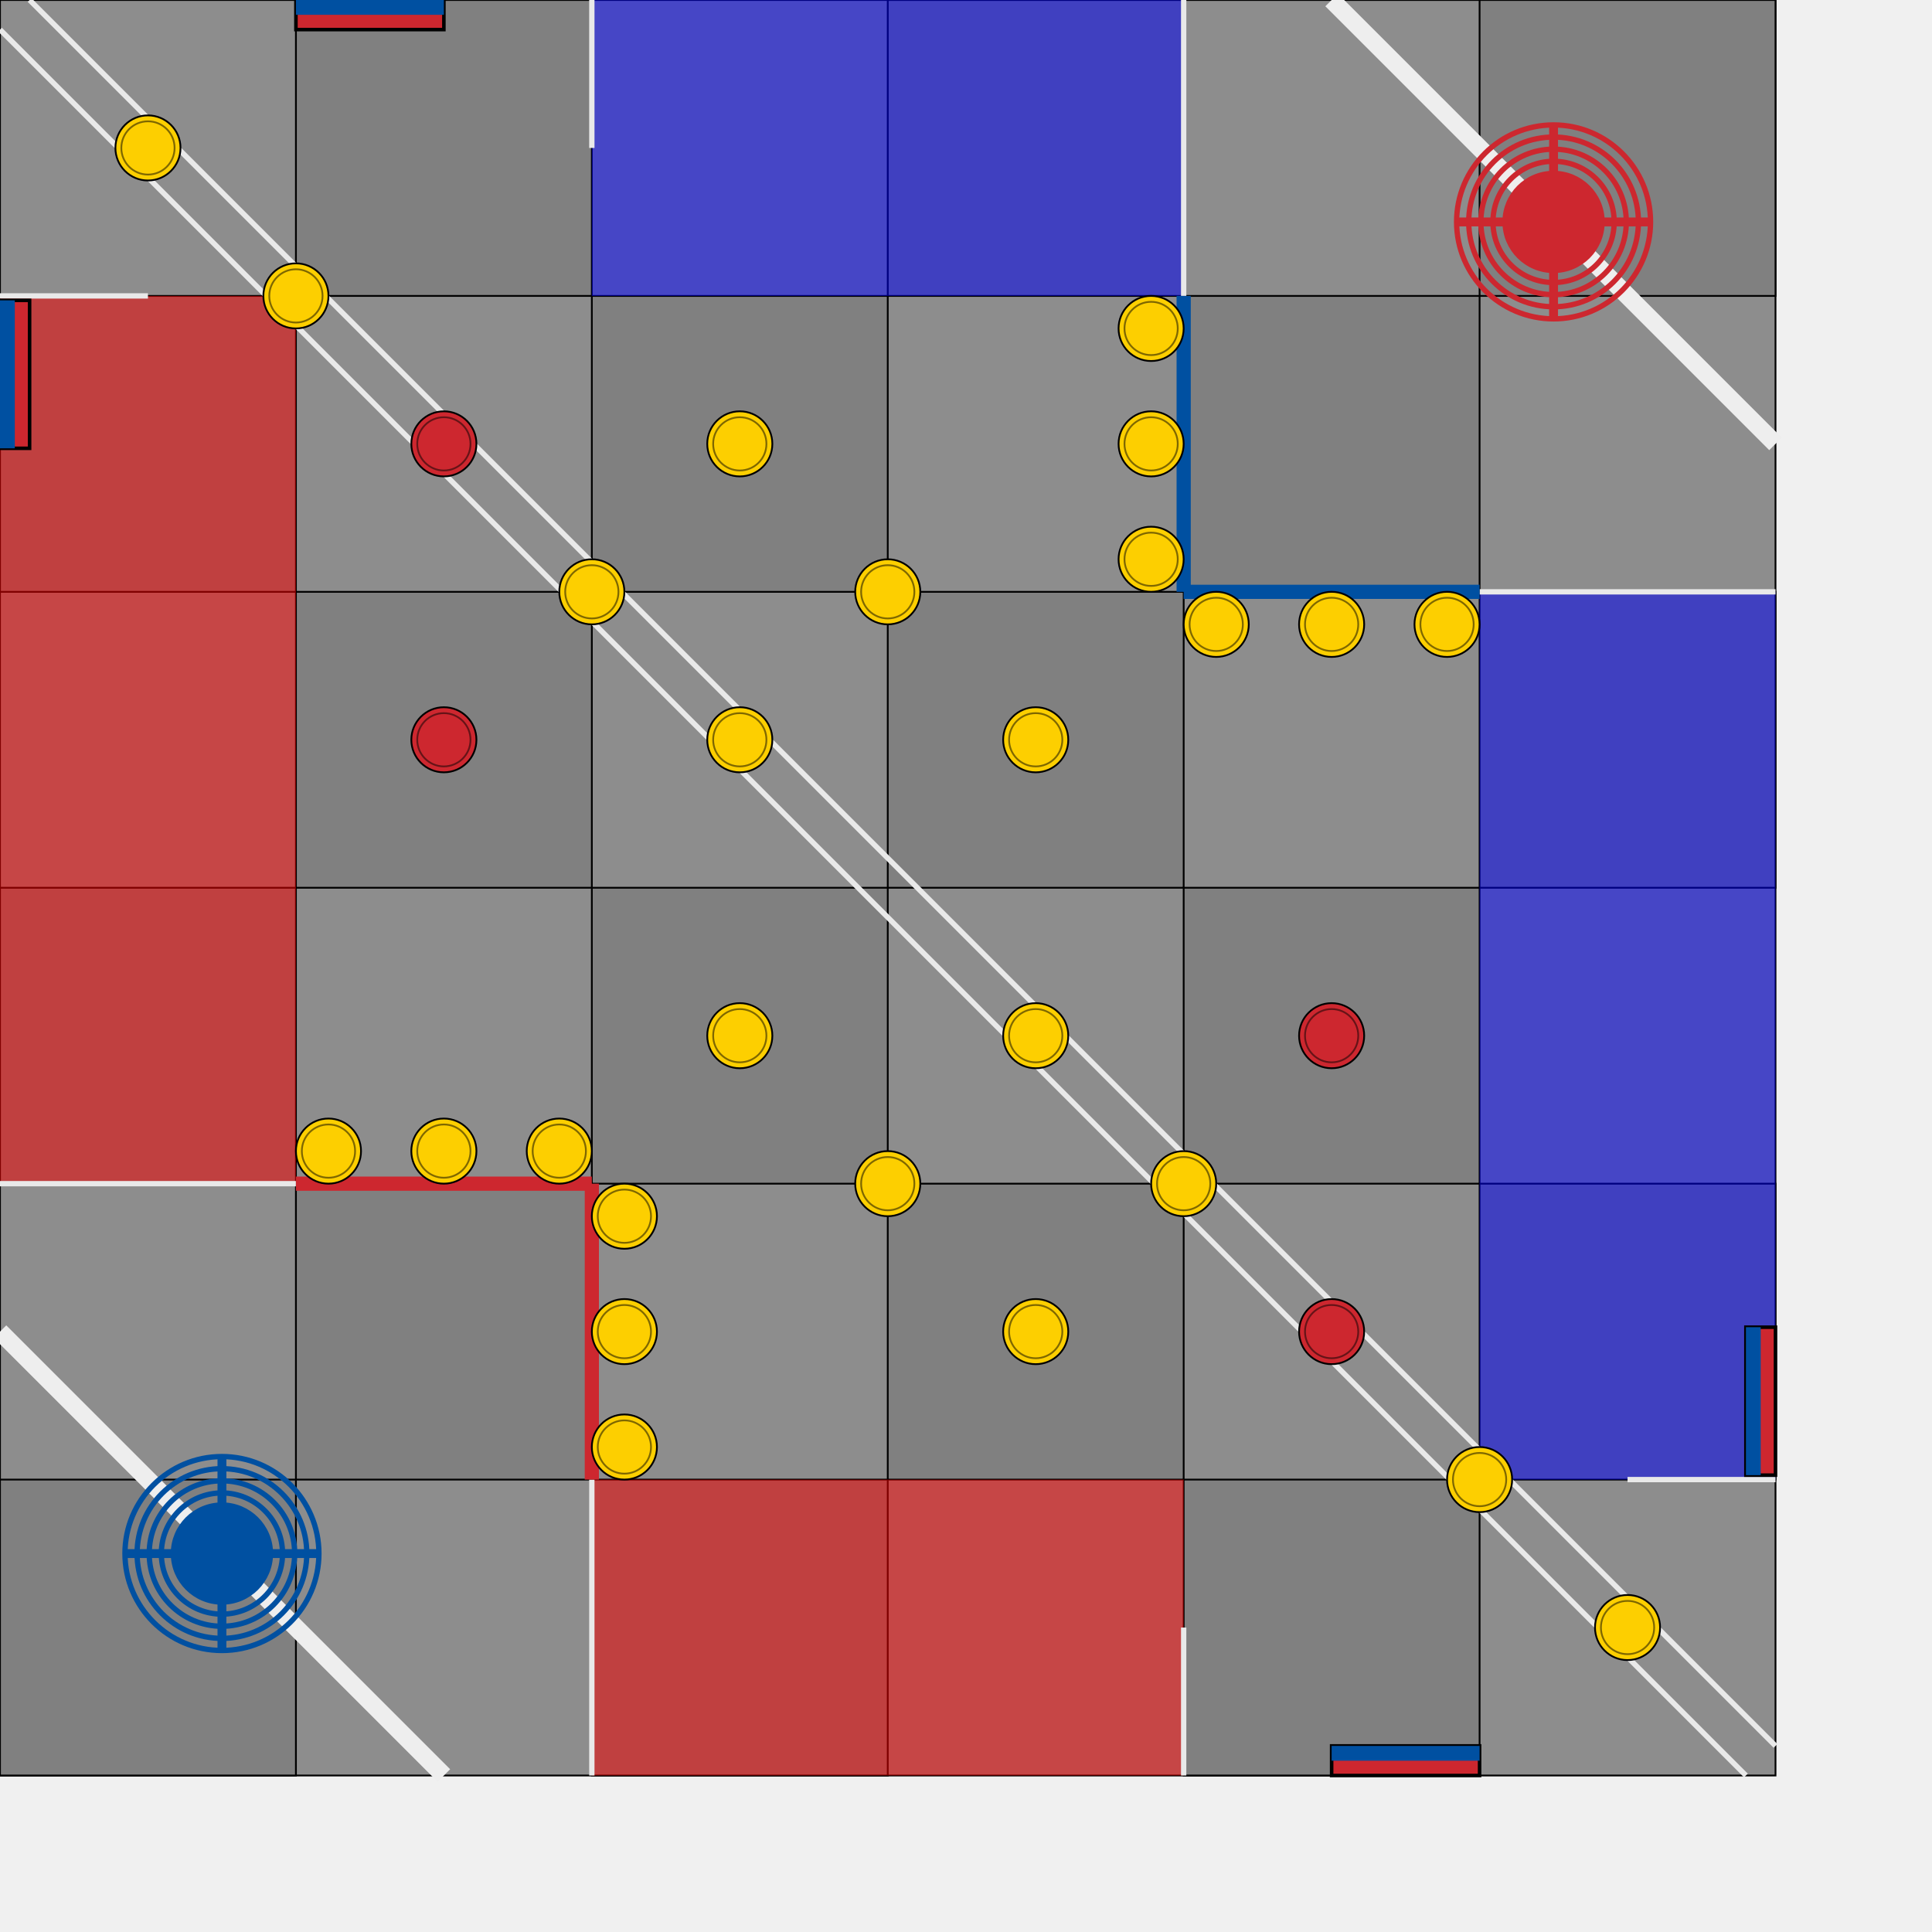
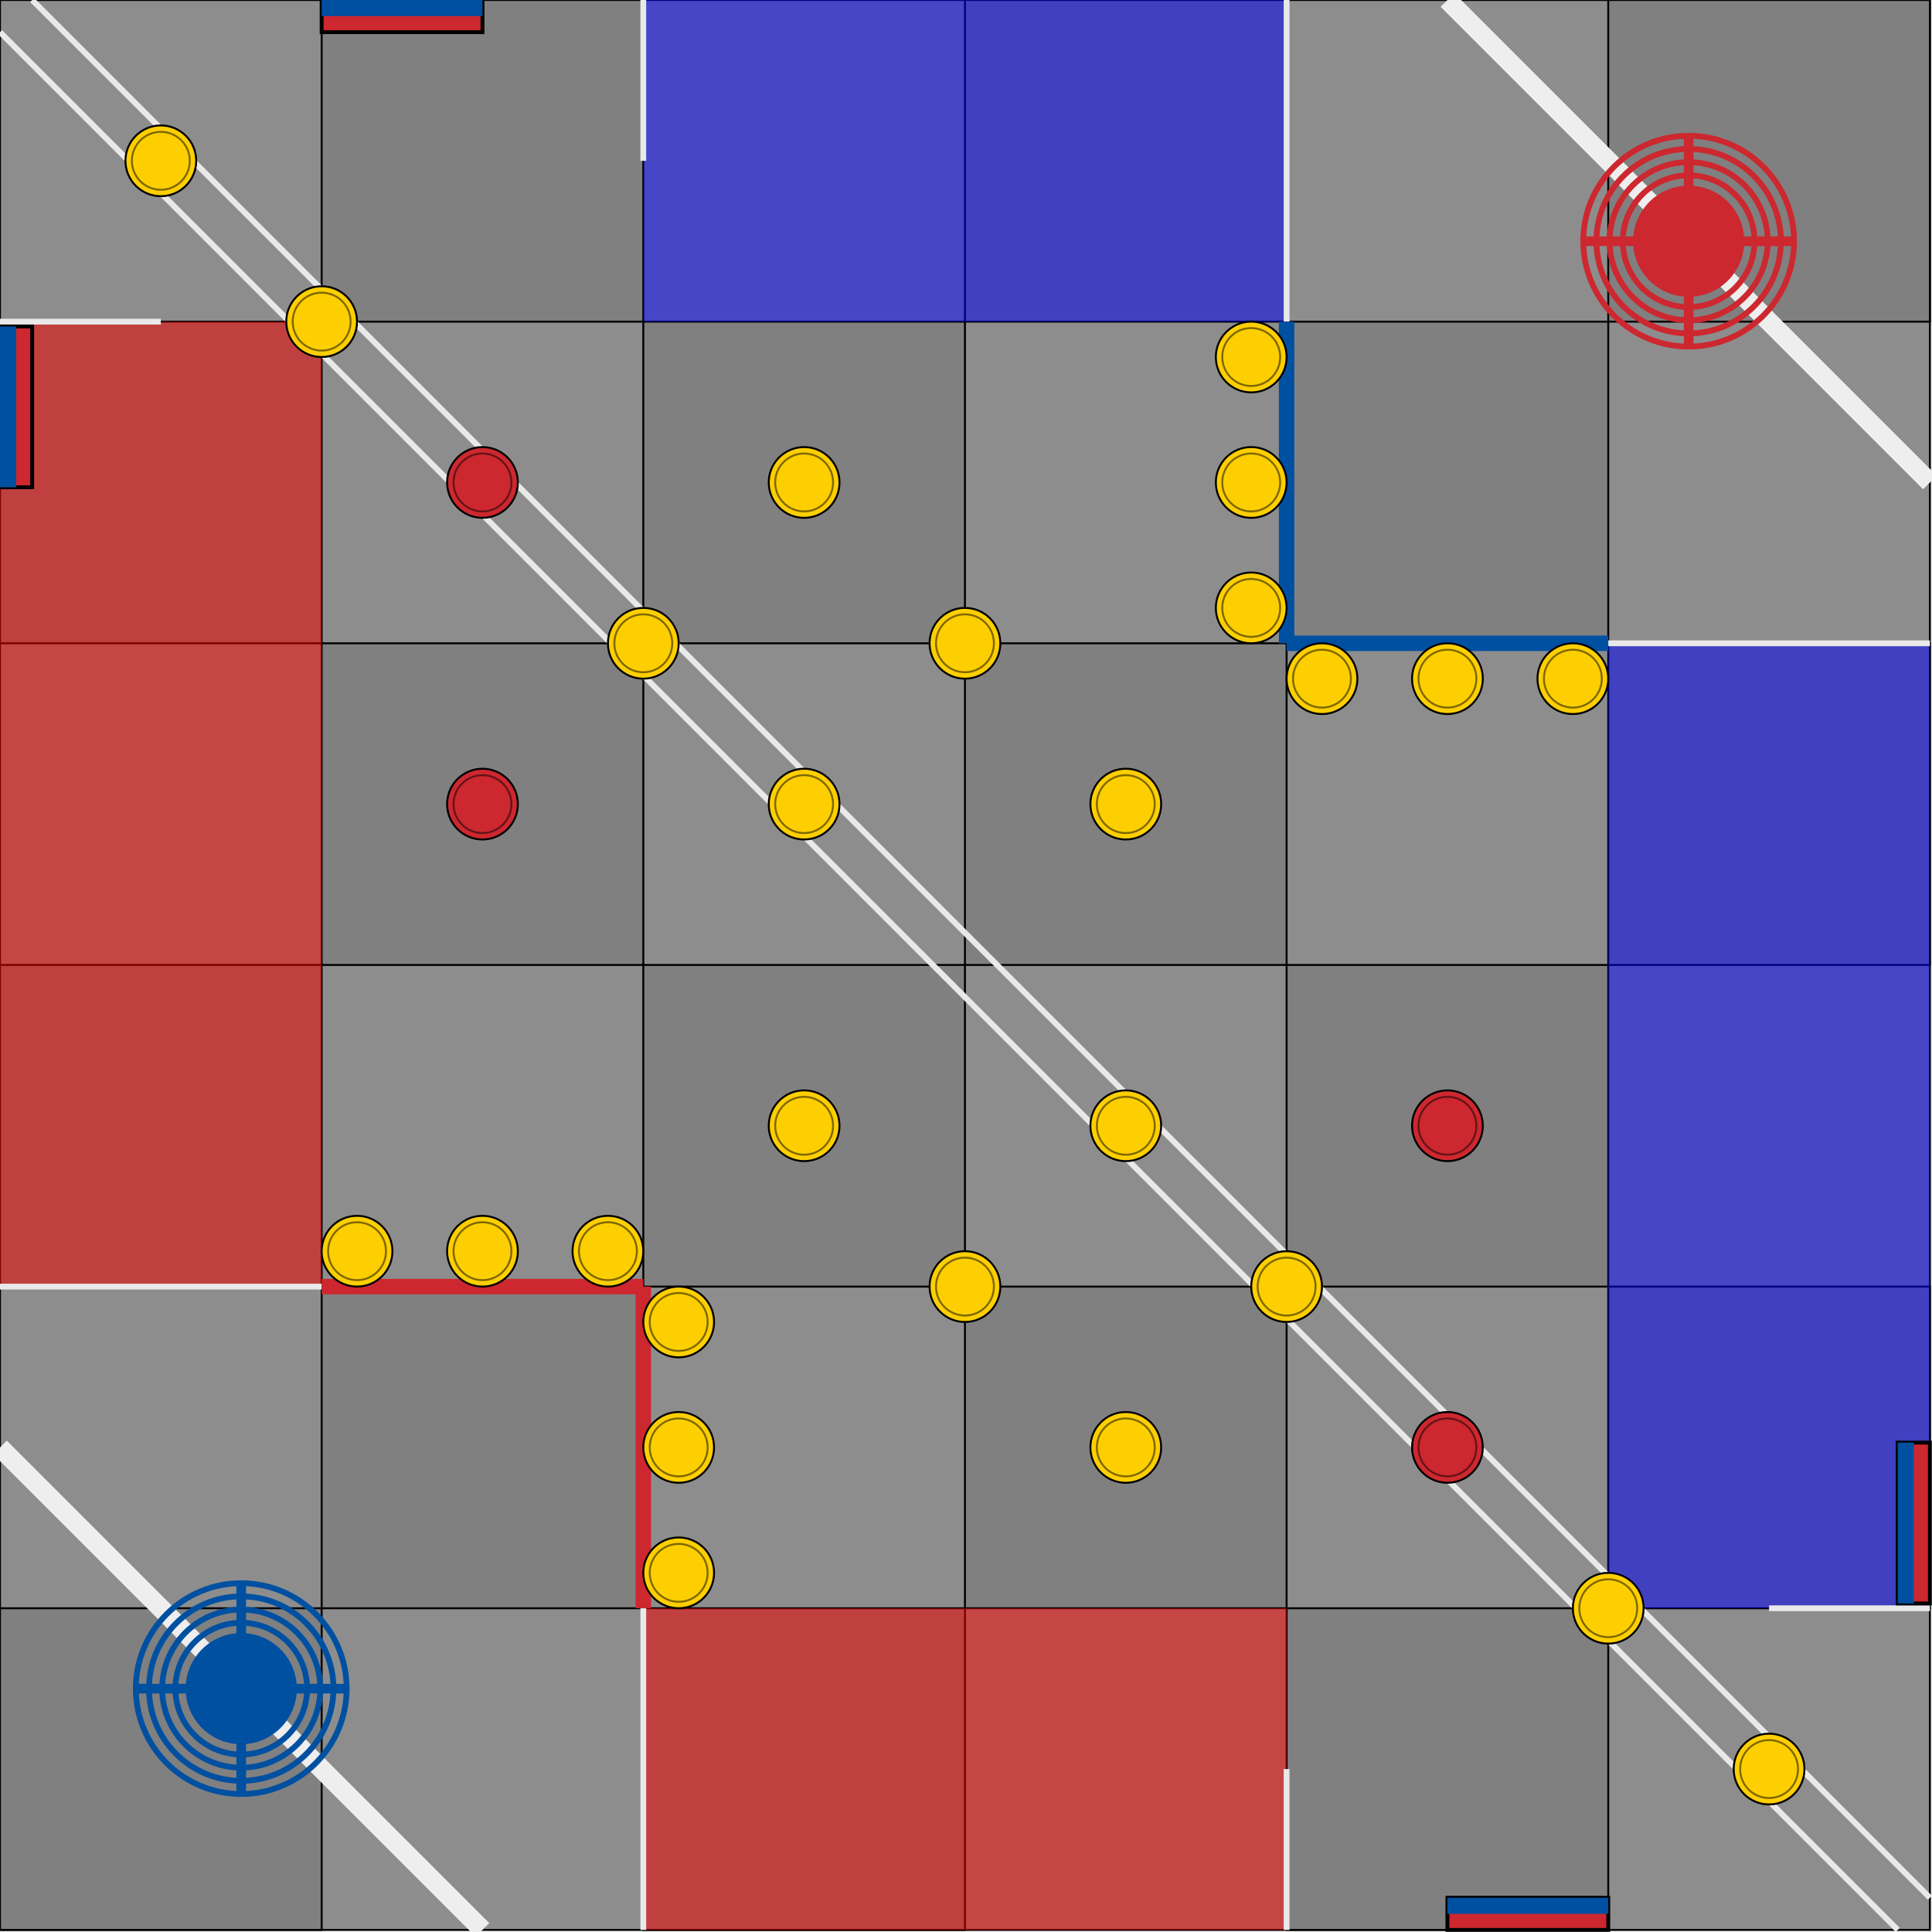
- <svg xmlns="http://www.w3.org/2000/svg" version="1.1" width="1000" height="1000">
+ <svg xmlns="http://www.w3.org/2000/svg" version="1.1" width="920" height="920">
  <defs />
  <g transform="scale(1,1) scale(1,1)">
    <rect fill="#FFFFFF" stroke="none" x="0" y="0" width="919" height="919" />
    <g transform="matrix(0.919,0,0,0.919,0,0)">
      <path fill="#8D8D8D" stroke="black" paint-order="fill stroke markers" d=" M 0 0 L 1000 0 L 1000 1000 L 0 1000 L 0 0 Z Z" stroke-miterlimit="10" />
    </g>
    <g transform="matrix(0.919,0,0,0.919,153.1667,0)">
      <path fill="#808080" stroke="black" paint-order="fill stroke markers" d=" M 0 0 L 166.667 0 L 166.667 166.667 L 0 166.667 L 0 0 Z Z" stroke-miterlimit="10" />
    </g>
    <g transform="matrix(0.919,0,0,0.919,459.5,0)">
      <path fill="#808080" stroke="black" paint-order="fill stroke markers" d=" M 0 0 L 166.667 0 L 166.667 166.667 L 0 166.667 L 0 0 Z Z" stroke-miterlimit="10" />
    </g>
    <g transform="matrix(0.919,0,0,0.919,765.8333,0)">
      <path fill="#808080" stroke="black" paint-order="fill stroke markers" d=" M 0 0 L 166.667 0 L 166.667 166.667 L 0 166.667 L 0 0 Z Z" stroke-miterlimit="10" />
    </g>
    <g transform="matrix(0.919,0,0,0.919,0,153.1667)">
      <path fill="#808080" stroke="black" paint-order="fill stroke markers" d=" M 0 0 L 166.667 0 L 166.667 166.667 L 0 166.667 L 0 0 Z Z" stroke-miterlimit="10" />
    </g>
    <g transform="matrix(0.919,0,0,0.919,306.3333,153.1667)">
      <path fill="#808080" stroke="black" paint-order="fill stroke markers" d=" M 0 0 L 166.667 0 L 166.667 166.667 L 0 166.667 L 0 0 Z Z" stroke-miterlimit="10" />
    </g>
    <g transform="matrix(0.919,0,0,0.919,612.6667,153.1667)">
      <path fill="#808080" stroke="black" paint-order="fill stroke markers" d=" M 0 0 L 166.667 0 L 166.667 166.667 L 0 166.667 L 0 0 Z Z" stroke-miterlimit="10" />
    </g>
    <g transform="matrix(0.919,0,0,0.919,153.1667,306.3333)">
      <path fill="#808080" stroke="black" paint-order="fill stroke markers" d=" M 0 0 L 166.667 0 L 166.667 166.667 L 0 166.667 L 0 0 Z Z" stroke-miterlimit="10" />
    </g>
    <g transform="matrix(0.919,0,0,0.919,459.5,306.3333)">
      <path fill="#808080" stroke="black" paint-order="fill stroke markers" d=" M 0 0 L 166.667 0 L 166.667 166.667 L 0 166.667 L 0 0 Z Z" stroke-miterlimit="10" />
    </g>
    <g transform="matrix(0.919,0,0,0.919,765.8333,306.3333)">
      <path fill="#808080" stroke="black" paint-order="fill stroke markers" d=" M 0 0 L 166.667 0 L 166.667 166.667 L 0 166.667 L 0 0 Z Z" stroke-miterlimit="10" />
    </g>
    <g transform="matrix(0.919,0,0,0.919,0,459.5)">
      <path fill="#808080" stroke="black" paint-order="fill stroke markers" d=" M 0 0 L 166.667 0 L 166.667 166.667 L 0 166.667 L 0 0 Z Z" stroke-miterlimit="10" />
    </g>
    <g transform="matrix(0.919,0,0,0.919,306.3333,459.5)">
      <path fill="#808080" stroke="black" paint-order="fill stroke markers" d=" M 0 0 L 166.667 0 L 166.667 166.667 L 0 166.667 L 0 0 Z Z" stroke-miterlimit="10" />
    </g>
    <g transform="matrix(0.919,0,0,0.919,612.6667,459.5)">
      <path fill="#808080" stroke="black" paint-order="fill stroke markers" d=" M 0 0 L 166.667 0 L 166.667 166.667 L 0 166.667 L 0 0 Z Z" stroke-miterlimit="10" />
    </g>
    <g transform="matrix(0.919,0,0,0.919,153.1667,612.6667)">
      <path fill="#808080" stroke="black" paint-order="fill stroke markers" d=" M 0 0 L 166.667 0 L 166.667 166.667 L 0 166.667 L 0 0 Z Z" stroke-miterlimit="10" />
    </g>
    <g transform="matrix(0.919,0,0,0.919,459.5,612.6667)">
      <path fill="#808080" stroke="black" paint-order="fill stroke markers" d=" M 0 0 L 166.667 0 L 166.667 166.667 L 0 166.667 L 0 0 Z Z" stroke-miterlimit="10" />
    </g>
    <g transform="matrix(0.919,0,0,0.919,765.8333,612.6667)">
      <path fill="#808080" stroke="black" paint-order="fill stroke markers" d=" M 0 0 L 166.667 0 L 166.667 166.667 L 0 166.667 L 0 0 Z Z" stroke-miterlimit="10" />
    </g>
    <g transform="matrix(0.919,0,0,0.919,0,765.8333)">
      <path fill="#808080" stroke="black" paint-order="fill stroke markers" d=" M 0 0 L 166.667 0 L 166.667 166.667 L 0 166.667 L 0 0 Z Z" stroke-miterlimit="10" />
    </g>
    <g transform="matrix(0.919,0,0,0.919,306.3333,765.8333)">
      <path fill="#808080" stroke="black" paint-order="fill stroke markers" d=" M 0 0 L 166.667 0 L 166.667 166.667 L 0 166.667 L 0 0 Z Z" stroke-miterlimit="10" />
    </g>
    <g transform="matrix(0.919,0,0,0.919,612.6667,765.8333)">
      <path fill="#808080" stroke="black" paint-order="fill stroke markers" d=" M 0 0 L 166.667 0 L 166.667 166.667 L 0 166.667 L 0 0 Z Z" stroke-miterlimit="10" />
    </g>
    <g transform="matrix(0.919,0,0,0.919,0,153.1667)">
      <path fill="red" stroke="none" paint-order="stroke fill markers" d=" M 0 0 L 166.667 0 L 166.667 500 L 0 500 L 0 0 Z Z" opacity="0.5" />
    </g>
    <g transform="matrix(0.919,0,0,0.919,0,0)">
      <path fill="none" stroke="#E9E9E9" paint-order="fill stroke markers" d=" M 0 666.667 L 166.667 666.667" stroke-miterlimit="10" stroke-width="3" />
    </g>
    <g transform="matrix(0.919,0,0,0.919,0,0)">
      <path fill="none" stroke="#E9E9E9" paint-order="fill stroke markers" d=" M 0 166.667 L 83.333 166.667" stroke-miterlimit="10" stroke-width="3" />
    </g>
    <g transform="matrix(0.919,0,0,0.919,306.3333,765.8333)">
      <path fill="red" stroke="none" paint-order="stroke fill markers" d=" M 0 0 L 333.333 0 L 333.333 166.667 L 0 166.667 L 0 0 Z Z" opacity="0.5" />
    </g>
    <g transform="matrix(0.919,0,0,0.919,0,0)">
      <path fill="none" stroke="#E9E9E9" paint-order="fill stroke markers" d=" M 333.333 833.333 L 333.333 1000" stroke-miterlimit="10" stroke-width="3" />
    </g>
    <g transform="matrix(0.919,0,0,0.919,0,0)">
      <path fill="none" stroke="#E9E9E9" paint-order="fill stroke markers" d=" M 666.667 916.667 L 666.667 1000" stroke-miterlimit="10" stroke-width="3" />
    </g>
    <g transform="matrix(0.919,0,0,0.919,306.3333,0)">
      <path fill="blue" stroke="none" paint-order="stroke fill markers" d=" M 0 0 L 333.333 0 L 333.333 166.667 L 0 166.667 L 0 0 Z Z" opacity="0.5" />
    </g>
    <g transform="matrix(0.919,0,0,0.919,0,0)">
      <path fill="none" stroke="#E9E9E9" paint-order="fill stroke markers" d=" M 333.333 0 L 333.333 83.333" stroke-miterlimit="10" stroke-width="3" />
    </g>
    <g transform="matrix(0.919,0,0,0.919,0,0)">
      <path fill="none" stroke="#E9E9E9" paint-order="fill stroke markers" d=" M 666.667 0 L 666.667 166.667" stroke-miterlimit="10" stroke-width="3" />
    </g>
    <g transform="matrix(0.919,0,0,0.919,765.8333,306.3333)">
      <path fill="blue" stroke="none" paint-order="stroke fill markers" d=" M 0 0 L 166.667 0 L 166.667 500 L 0 500 L 0 0 Z Z" opacity="0.5" />
    </g>
    <g transform="matrix(0.919,0,0,0.919,0,0)">
      <path fill="none" stroke="#E9E9E9" paint-order="fill stroke markers" d=" M 833.333 333.333 L 1000 333.333" stroke-miterlimit="10" stroke-width="3" />
    </g>
    <g transform="matrix(0.919,0,0,0.919,0,0)">
      <path fill="none" stroke="#E9E9E9" paint-order="fill stroke markers" d=" M 916.667 833.333 L 1000 833.333" stroke-miterlimit="10" stroke-width="3" />
    </g>
    <g transform="matrix(0.919,0,0,0.919,0,0)">
      <path fill="none" stroke="#E9E9E9" paint-order="fill stroke markers" d=" M 0 16.667 L 983.333 1000" stroke-miterlimit="10" stroke-width="3" />
    </g>
    <g transform="matrix(0.919,0,0,0.919,0,0)">
      <path fill="none" stroke="#E9E9E9" paint-order="fill stroke markers" d=" M 16.667 0 L 1000 983.333" stroke-miterlimit="10" stroke-width="3" />
    </g>
    <g transform="matrix(0.919,0,0,0.919,0,0)">
      <path fill="none" stroke="#CD272F" paint-order="fill stroke markers" d=" M 166.667 666.667 L 333.333 666.667" stroke-miterlimit="10" stroke-width="8" />
    </g>
    <g transform="matrix(0.919,0,0,0.919,0,0)">
      <path fill="none" stroke="#CD272F" paint-order="fill stroke markers" d=" M 333.333 666.667 L 333.333 833.333" stroke-miterlimit="10" stroke-width="8" />
    </g>
    <g transform="matrix(0.919,0,0,0.919,0,0)">
      <path fill="none" stroke="#0050A1" paint-order="fill stroke markers" d=" M 666.667 166.667 L 666.667 333.333" stroke-miterlimit="10" stroke-width="8" />
    </g>
    <g transform="matrix(0.919,0,0,0.919,0,0)">
      <path fill="none" stroke="#0050A1" paint-order="fill stroke markers" d=" M 666.667 333.333 L 833.333 333.333" stroke-miterlimit="10" stroke-width="8" />
    </g>
    <g transform="matrix(0.919,0,0,0.919,0,0)">
      <path fill="none" stroke="#EEEEEE" paint-order="fill stroke markers" d=" M 0 750 L 250 1000" stroke-miterlimit="10" stroke-width="10" />
    </g>
    <g transform="matrix(0.919,0,0,0.919,114.875,804.125)">
      <path fill="#0050A1" stroke="#0050A1" paint-order="fill stroke markers" d=" M 27.308 0 A 27.308 27.308 0 1 1 27.308 -0.027 Z" stroke-miterlimit="10" stroke-width="3" />
    </g>
    <g transform="matrix(0.919,0,0,0.919,114.875,804.125)">
      <path fill="none" stroke="#0050A1" paint-order="fill stroke markers" d=" M 34.135 0 A 34.135 34.135 0 1 1 34.135 -0.034 Z" stroke-miterlimit="10" stroke-width="3" />
    </g>
    <g transform="matrix(0.919,0,0,0.919,114.875,804.125)">
      <path fill="none" stroke="#0050A1" paint-order="fill stroke markers" d=" M 40.962 0 A 40.962 40.962 0 1 1 40.962 -0.041 Z" stroke-miterlimit="10" stroke-width="3" />
    </g>
    <g transform="matrix(0.919,0,0,0.919,114.875,804.125)">
      <path fill="none" stroke="#0050A1" paint-order="fill stroke markers" d=" M 47.79 0 A 47.79 47.79 0 1 1 47.79 -0.048 Z" stroke-miterlimit="10" stroke-width="3" />
    </g>
    <g transform="matrix(0.919,0,0,0.919,114.875,804.125)">
      <path fill="none" stroke="#0050A1" paint-order="fill stroke markers" d=" M 54.617 0 A 54.617 54.617 0 1 1 54.617 -0.055 Z" stroke-miterlimit="10" stroke-width="3" />
    </g>
    <g transform="matrix(0.919,0,0,0.919,0,0)">
      <path fill="none" stroke="#0050A1" paint-order="fill stroke markers" d=" M 125 929.617 L 125 820.383" stroke-miterlimit="10" stroke-width="5" />
    </g>
    <g transform="matrix(0.919,0,0,0.919,0,0)">
      <path fill="none" stroke="#0050A1" paint-order="fill stroke markers" d=" M 179.617 875 L 70.383 875" stroke-miterlimit="10" stroke-width="5" />
    </g>
    <g transform="matrix(0.919,0,0,0.919,0,0)">
      <path fill="none" stroke="#EEEEEE" paint-order="fill stroke markers" d=" M 750 0 L 1000 250" stroke-miterlimit="10" stroke-width="10" />
    </g>
    <g transform="matrix(0.919,0,0,0.919,804.125,114.875)">
      <path fill="#CD272F" stroke="#CD272F" paint-order="fill stroke markers" d=" M 27.308 0 A 27.308 27.308 0 1 1 27.308 -0.027 Z" stroke-miterlimit="10" stroke-width="3" />
    </g>
    <g transform="matrix(0.919,0,0,0.919,804.125,114.875)">
      <path fill="none" stroke="#CD272F" paint-order="fill stroke markers" d=" M 34.135 0 A 34.135 34.135 0 1 1 34.135 -0.034 Z" stroke-miterlimit="10" stroke-width="3" />
    </g>
    <g transform="matrix(0.919,0,0,0.919,804.125,114.875)">
      <path fill="none" stroke="#CD272F" paint-order="fill stroke markers" d=" M 40.962 0 A 40.962 40.962 0 1 1 40.962 -0.041 Z" stroke-miterlimit="10" stroke-width="3" />
    </g>
    <g transform="matrix(0.919,0,0,0.919,804.125,114.875)">
      <path fill="none" stroke="#CD272F" paint-order="fill stroke markers" d=" M 47.79 0 A 47.79 47.79 0 1 1 47.79 -0.048 Z" stroke-miterlimit="10" stroke-width="3" />
    </g>
    <g transform="matrix(0.919,0,0,0.919,804.125,114.875)">
      <path fill="none" stroke="#CD272F" paint-order="fill stroke markers" d=" M 54.617 0 A 54.617 54.617 0 1 1 54.617 -0.055 Z" stroke-miterlimit="10" stroke-width="3" />
    </g>
    <g transform="matrix(0.919,0,0,0.919,0,0)">
      <path fill="none" stroke="#CD272F" paint-order="fill stroke markers" d=" M 875 179.617 L 875 70.383" stroke-miterlimit="10" stroke-width="5" />
    </g>
    <g transform="matrix(0.919,0,0,0.919,0,0)">
      <path fill="none" stroke="#CD272F" paint-order="fill stroke markers" d=" M 929.617 125 L 820.383 125" stroke-miterlimit="10" stroke-width="5" />
    </g>
    <g transform="matrix(0.919,0,0,0.919,0,155.4642)">
      <path fill="#CD272F" stroke="black" paint-order="fill stroke markers" d=" M 0 0 L 16.667 0 L 16.667 83.333 L 0 83.333 L 0 0 Z Z" stroke-miterlimit="10" stroke-width="2" />
    </g>
    <g transform="matrix(0.919,0,0,0.919,0,155.4642)">
      <path fill="#0050A1" stroke="none" paint-order="stroke fill markers" d=" M 0 0 L 8.333 0 L 8.333 83.333 L 0 83.333 L 0 0 Z Z" />
    </g>
    <g transform="matrix(0.919,0,0,0.919,153.1667,0)">
      <path fill="#CD272F" stroke="black" paint-order="fill stroke markers" d=" M 0 0 L 83.333 0 L 83.333 16.667 L 0 16.667 L 0 0 Z Z" stroke-miterlimit="10" stroke-width="2" />
    </g>
    <g transform="matrix(0.919,0,0,0.919,153.1667,0)">
      <path fill="#0050A1" stroke="none" paint-order="stroke fill markers" d=" M 0 0 L 83.333 0 L 83.333 8.333 L 0 8.333 L 0 0 Z Z" />
    </g>
    <g transform="matrix(0.919,0,0,0.919,903.6833,686.9525)">
      <path fill="#CD272F" stroke="black" paint-order="fill stroke markers" d=" M 0 0 L 16.667 0 L 16.667 83.333 L 0 83.333 L 0 0 Z Z" stroke-miterlimit="10" stroke-width="2" />
    </g>
    <g transform="matrix(0.919,0,0,0.919,903.6833,686.9525)">
      <path fill="#0050A1" stroke="none" paint-order="stroke fill markers" d=" M 0 0 L 8.333 0 L 8.333 83.333 L 0 83.333 L 0 0 Z Z" />
    </g>
    <g transform="matrix(0.919,0,0,0.919,689.25,903.6833)">
      <path fill="#CD272F" stroke="black" paint-order="fill stroke markers" d=" M 0 0 L 83.333 0 L 83.333 16.667 L 0 16.667 L 0 0 Z Z" stroke-miterlimit="10" stroke-width="2" />
    </g>
    <g transform="matrix(0.919,0,0,0.919,689.25,903.6833)">
      <path fill="#0050A1" stroke="none" paint-order="stroke fill markers" d=" M 0 0 L 83.333 0 L 83.333 8.333 L 0 8.333 L 0 0 Z Z" />
    </g>
    <g transform="matrix(0.919,0,0,0.919,76.58333,76.58333)">
      <path fill="#FDCF00" stroke="black" paint-order="fill stroke markers" d=" M 18.333 0 A 18.333 18.333 0 1 1 18.333 -0.018 Z" stroke-miterlimit="10" />
    </g>
    <g transform="matrix(0.919,0,0,0.919,76.58333,76.58333)">
      <path fill="none" stroke="black" paint-order="fill stroke markers" d=" M 15 0 A 15 15 0 1 1 15 -0.015 Z" stroke-miterlimit="10" opacity="0.5" />
    </g>
    <g transform="matrix(0.919,0,0,0.919,153.1667,153.1667)">
      <path fill="#FDCF00" stroke="black" paint-order="fill stroke markers" d=" M 18.333 0 A 18.333 18.333 0 1 1 18.333 -0.018 Z" stroke-miterlimit="10" />
    </g>
    <g transform="matrix(0.919,0,0,0.919,153.1667,153.1667)">
      <path fill="none" stroke="black" paint-order="fill stroke markers" d=" M 15 0 A 15 15 0 1 1 15 -0.015 Z" stroke-miterlimit="10" opacity="0.5" />
    </g>
    <g transform="matrix(0.919,0,0,0.919,229.75,229.75)">
      <path fill="#CD272F" stroke="black" paint-order="fill stroke markers" d=" M 18.333 0 A 18.333 18.333 0 1 1 18.333 -0.018 Z" stroke-miterlimit="10" />
    </g>
    <g transform="matrix(0.919,0,0,0.919,229.75,229.75)">
      <path fill="none" stroke="black" paint-order="fill stroke markers" d=" M 15 0 A 15 15 0 1 1 15 -0.015 Z" stroke-miterlimit="10" opacity="0.5" />
    </g>
    <g transform="matrix(0.919,0,0,0.919,306.3333,306.3333)">
      <path fill="#FDCF00" stroke="black" paint-order="fill stroke markers" d=" M 18.333 0 A 18.333 18.333 0 1 1 18.333 -0.018 Z" stroke-miterlimit="10" />
    </g>
    <g transform="matrix(0.919,0,0,0.919,306.3333,306.3333)">
      <path fill="none" stroke="black" paint-order="fill stroke markers" d=" M 15 0 A 15 15 0 1 1 15 -0.015 Z" stroke-miterlimit="10" opacity="0.5" />
    </g>
    <g transform="matrix(0.919,0,0,0.919,382.9167,382.9167)">
      <path fill="#FDCF00" stroke="black" paint-order="fill stroke markers" d=" M 18.333 0 A 18.333 18.333 0 1 1 18.333 -0.018 Z" stroke-miterlimit="10" />
    </g>
    <g transform="matrix(0.919,0,0,0.919,382.9167,382.9167)">
      <path fill="none" stroke="black" paint-order="fill stroke markers" d=" M 15 0 A 15 15 0 1 1 15 -0.015 Z" stroke-miterlimit="10" opacity="0.5" />
    </g>
    <g transform="matrix(0.919,0,0,0.919,842.4167,842.4167)">
      <path fill="#FDCF00" stroke="black" paint-order="fill stroke markers" d=" M 18.333 0 A 18.333 18.333 0 1 1 18.333 -0.018 Z" stroke-miterlimit="10" />
    </g>
    <g transform="matrix(0.919,0,0,0.919,842.4167,842.4167)">
      <path fill="none" stroke="black" paint-order="fill stroke markers" d=" M 15 0 A 15 15 0 1 1 15 -0.015 Z" stroke-miterlimit="10" opacity="0.5" />
    </g>
    <g transform="matrix(0.919,0,0,0.919,765.8333,765.8333)">
      <path fill="#FDCF00" stroke="black" paint-order="fill stroke markers" d=" M 18.333 0 A 18.333 18.333 0 1 1 18.333 -0.018 Z" stroke-miterlimit="10" />
    </g>
    <g transform="matrix(0.919,0,0,0.919,765.8333,765.8333)">
      <path fill="none" stroke="black" paint-order="fill stroke markers" d=" M 15 0 A 15 15 0 1 1 15 -0.015 Z" stroke-miterlimit="10" opacity="0.5" />
    </g>
    <g transform="matrix(0.919,0,0,0.919,689.25,689.25)">
      <path fill="#CD272F" stroke="black" paint-order="fill stroke markers" d=" M 18.333 0 A 18.333 18.333 0 1 1 18.333 -0.018 Z" stroke-miterlimit="10" />
    </g>
    <g transform="matrix(0.919,0,0,0.919,689.25,689.25)">
      <path fill="none" stroke="black" paint-order="fill stroke markers" d=" M 15 0 A 15 15 0 1 1 15 -0.015 Z" stroke-miterlimit="10" opacity="0.5" />
    </g>
    <g transform="matrix(0.919,0,0,0.919,612.6667,612.6667)">
      <path fill="#FDCF00" stroke="black" paint-order="fill stroke markers" d=" M 18.333 0 A 18.333 18.333 0 1 1 18.333 -0.018 Z" stroke-miterlimit="10" />
    </g>
    <g transform="matrix(0.919,0,0,0.919,612.6667,612.6667)">
      <path fill="none" stroke="black" paint-order="fill stroke markers" d=" M 15 0 A 15 15 0 1 1 15 -0.015 Z" stroke-miterlimit="10" opacity="0.5" />
    </g>
    <g transform="matrix(0.919,0,0,0.919,536.0833,536.0833)">
      <path fill="#FDCF00" stroke="black" paint-order="fill stroke markers" d=" M 18.333 0 A 18.333 18.333 0 1 1 18.333 -0.018 Z" stroke-miterlimit="10" />
    </g>
    <g transform="matrix(0.919,0,0,0.919,536.0833,536.0833)">
      <path fill="none" stroke="black" paint-order="fill stroke markers" d=" M 15 0 A 15 15 0 1 1 15 -0.015 Z" stroke-miterlimit="10" opacity="0.5" />
    </g>
    <g transform="matrix(0.919,0,0,0.919,229.75,382.9167)">
      <path fill="#CD272F" stroke="black" paint-order="fill stroke markers" d=" M 18.333 0 A 18.333 18.333 0 1 1 18.333 -0.018 Z" stroke-miterlimit="10" />
    </g>
    <g transform="matrix(0.919,0,0,0.919,229.75,382.9167)">
      <path fill="none" stroke="black" paint-order="fill stroke markers" d=" M 15 0 A 15 15 0 1 1 15 -0.015 Z" stroke-miterlimit="10" opacity="0.5" />
    </g>
    <g transform="matrix(0.919,0,0,0.919,382.9167,536.0833)">
      <path fill="#FDCF00" stroke="black" paint-order="fill stroke markers" d=" M 18.333 0 A 18.333 18.333 0 1 1 18.333 -0.018 Z" stroke-miterlimit="10" />
    </g>
    <g transform="matrix(0.919,0,0,0.919,382.9167,536.0833)">
      <path fill="none" stroke="black" paint-order="fill stroke markers" d=" M 15 0 A 15 15 0 1 1 15 -0.015 Z" stroke-miterlimit="10" opacity="0.5" />
    </g>
    <g transform="matrix(0.919,0,0,0.919,459.5,612.6667)">
      <path fill="#FDCF00" stroke="black" paint-order="fill stroke markers" d=" M 18.333 0 A 18.333 18.333 0 1 1 18.333 -0.018 Z" stroke-miterlimit="10" />
    </g>
    <g transform="matrix(0.919,0,0,0.919,459.5,612.6667)">
      <path fill="none" stroke="black" paint-order="fill stroke markers" d=" M 15 0 A 15 15 0 1 1 15 -0.015 Z" stroke-miterlimit="10" opacity="0.5" />
    </g>
    <g transform="matrix(0.919,0,0,0.919,536.0833,689.25)">
      <path fill="#FDCF00" stroke="black" paint-order="fill stroke markers" d=" M 18.333 0 A 18.333 18.333 0 1 1 18.333 -0.018 Z" stroke-miterlimit="10" />
    </g>
    <g transform="matrix(0.919,0,0,0.919,536.0833,689.25)">
      <path fill="none" stroke="black" paint-order="fill stroke markers" d=" M 15 0 A 15 15 0 1 1 15 -0.015 Z" stroke-miterlimit="10" opacity="0.5" />
    </g>
    <g transform="matrix(0.919,0,0,0.919,689.25,536.0833)">
      <path fill="#CD272F" stroke="black" paint-order="fill stroke markers" d=" M 18.333 0 A 18.333 18.333 0 1 1 18.333 -0.018 Z" stroke-miterlimit="10" />
    </g>
    <g transform="matrix(0.919,0,0,0.919,689.25,536.0833)">
      <path fill="none" stroke="black" paint-order="fill stroke markers" d=" M 15 0 A 15 15 0 1 1 15 -0.015 Z" stroke-miterlimit="10" opacity="0.5" />
    </g>
    <g transform="matrix(0.919,0,0,0.919,536.0833,382.9167)">
      <path fill="#FDCF00" stroke="black" paint-order="fill stroke markers" d=" M 18.333 0 A 18.333 18.333 0 1 1 18.333 -0.018 Z" stroke-miterlimit="10" />
    </g>
    <g transform="matrix(0.919,0,0,0.919,536.0833,382.9167)">
      <path fill="none" stroke="black" paint-order="fill stroke markers" d=" M 15 0 A 15 15 0 1 1 15 -0.015 Z" stroke-miterlimit="10" opacity="0.5" />
    </g>
    <g transform="matrix(0.919,0,0,0.919,459.5,306.3333)">
      <path fill="#FDCF00" stroke="black" paint-order="fill stroke markers" d=" M 18.333 0 A 18.333 18.333 0 1 1 18.333 -0.018 Z" stroke-miterlimit="10" />
    </g>
    <g transform="matrix(0.919,0,0,0.919,459.5,306.3333)">
      <path fill="none" stroke="black" paint-order="fill stroke markers" d=" M 15 0 A 15 15 0 1 1 15 -0.015 Z" stroke-miterlimit="10" opacity="0.5" />
    </g>
    <g transform="matrix(0.919,0,0,0.919,382.9167,229.75)">
      <path fill="#FDCF00" stroke="black" paint-order="fill stroke markers" d=" M 18.333 0 A 18.333 18.333 0 1 1 18.333 -0.018 Z" stroke-miterlimit="10" />
    </g>
    <g transform="matrix(0.919,0,0,0.919,382.9167,229.75)">
      <path fill="none" stroke="black" paint-order="fill stroke markers" d=" M 15 0 A 15 15 0 1 1 15 -0.015 Z" stroke-miterlimit="10" opacity="0.5" />
    </g>
    <g transform="matrix(0.919,0,0,0.919,170.015,595.8183)">
      <path fill="#FDCF00" stroke="black" paint-order="fill stroke markers" d=" M 18.333 0 A 18.333 18.333 0 1 1 18.333 -0.018 Z" stroke-miterlimit="10" />
    </g>
    <g transform="matrix(0.919,0,0,0.919,170.015,595.8183)">
      <path fill="none" stroke="black" paint-order="fill stroke markers" d=" M 15 0 A 15 15 0 1 1 15 -0.015 Z" stroke-miterlimit="10" opacity="0.5" />
    </g>
    <g transform="matrix(0.919,0,0,0.919,229.75,595.8183)">
      <path fill="#FDCF00" stroke="black" paint-order="fill stroke markers" d=" M 18.333 0 A 18.333 18.333 0 1 1 18.333 -0.018 Z" stroke-miterlimit="10" />
    </g>
    <g transform="matrix(0.919,0,0,0.919,229.75,595.8183)">
      <path fill="none" stroke="black" paint-order="fill stroke markers" d=" M 15 0 A 15 15 0 1 1 15 -0.015 Z" stroke-miterlimit="10" opacity="0.5" />
    </g>
    <g transform="matrix(0.919,0,0,0.919,289.485,595.8183)">
      <path fill="#FDCF00" stroke="black" paint-order="fill stroke markers" d=" M 18.333 0 A 18.333 18.333 0 1 1 18.333 -0.018 Z" stroke-miterlimit="10" />
    </g>
    <g transform="matrix(0.919,0,0,0.919,289.485,595.8183)">
      <path fill="none" stroke="black" paint-order="fill stroke markers" d=" M 15 0 A 15 15 0 1 1 15 -0.015 Z" stroke-miterlimit="10" opacity="0.5" />
    </g>
    <g transform="matrix(0.919,0,0,0.919,323.1817,629.515)">
      <path fill="#FDCF00" stroke="black" paint-order="fill stroke markers" d=" M 18.333 0 A 18.333 18.333 0 1 1 18.333 -0.018 Z" stroke-miterlimit="10" />
    </g>
    <g transform="matrix(0.919,0,0,0.919,323.1817,629.515)">
      <path fill="none" stroke="black" paint-order="fill stroke markers" d=" M 15 0 A 15 15 0 1 1 15 -0.015 Z" stroke-miterlimit="10" opacity="0.5" />
    </g>
    <g transform="matrix(0.919,0,0,0.919,323.1817,689.25)">
      <path fill="#FDCF00" stroke="black" paint-order="fill stroke markers" d=" M 18.333 0 A 18.333 18.333 0 1 1 18.333 -0.018 Z" stroke-miterlimit="10" />
    </g>
    <g transform="matrix(0.919,0,0,0.919,323.1817,689.25)">
      <path fill="none" stroke="black" paint-order="fill stroke markers" d=" M 15 0 A 15 15 0 1 1 15 -0.015 Z" stroke-miterlimit="10" opacity="0.5" />
    </g>
    <g transform="matrix(0.919,0,0,0.919,323.1817,748.985)">
      <path fill="#FDCF00" stroke="black" paint-order="fill stroke markers" d=" M 18.333 0 A 18.333 18.333 0 1 1 18.333 -0.018 Z" stroke-miterlimit="10" />
    </g>
    <g transform="matrix(0.919,0,0,0.919,323.1817,748.985)">
      <path fill="none" stroke="black" paint-order="fill stroke markers" d=" M 15 0 A 15 15 0 1 1 15 -0.015 Z" stroke-miterlimit="10" opacity="0.5" />
    </g>
    <g transform="matrix(0.919,0,0,0.919,595.8183,170.015)">
      <path fill="#FDCF00" stroke="black" paint-order="fill stroke markers" d=" M 18.333 0 A 18.333 18.333 0 1 1 18.333 -0.018 Z" stroke-miterlimit="10" />
    </g>
    <g transform="matrix(0.919,0,0,0.919,595.8183,170.015)">
      <path fill="none" stroke="black" paint-order="fill stroke markers" d=" M 15 0 A 15 15 0 1 1 15 -0.015 Z" stroke-miterlimit="10" opacity="0.5" />
    </g>
    <g transform="matrix(0.919,0,0,0.919,595.8183,229.75)">
      <path fill="#FDCF00" stroke="black" paint-order="fill stroke markers" d=" M 18.333 0 A 18.333 18.333 0 1 1 18.333 -0.018 Z" stroke-miterlimit="10" />
    </g>
    <g transform="matrix(0.919,0,0,0.919,595.8183,229.75)">
      <path fill="none" stroke="black" paint-order="fill stroke markers" d=" M 15 0 A 15 15 0 1 1 15 -0.015 Z" stroke-miterlimit="10" opacity="0.5" />
    </g>
    <g transform="matrix(0.919,0,0,0.919,595.8183,289.485)">
      <path fill="#FDCF00" stroke="black" paint-order="fill stroke markers" d=" M 18.333 0 A 18.333 18.333 0 1 1 18.333 -0.018 Z" stroke-miterlimit="10" />
    </g>
    <g transform="matrix(0.919,0,0,0.919,595.8183,289.485)">
      <path fill="none" stroke="black" paint-order="fill stroke markers" d=" M 15 0 A 15 15 0 1 1 15 -0.015 Z" stroke-miterlimit="10" opacity="0.5" />
    </g>
    <g transform="matrix(0.919,0,0,0.919,629.515,323.1817)">
      <path fill="#FDCF00" stroke="black" paint-order="fill stroke markers" d=" M 18.333 0 A 18.333 18.333 0 1 1 18.333 -0.018 Z" stroke-miterlimit="10" />
    </g>
    <g transform="matrix(0.919,0,0,0.919,629.515,323.1817)">
      <path fill="none" stroke="black" paint-order="fill stroke markers" d=" M 15 0 A 15 15 0 1 1 15 -0.015 Z" stroke-miterlimit="10" opacity="0.5" />
    </g>
    <g transform="matrix(0.919,0,0,0.919,689.25,323.1817)">
      <path fill="#FDCF00" stroke="black" paint-order="fill stroke markers" d=" M 18.333 0 A 18.333 18.333 0 1 1 18.333 -0.018 Z" stroke-miterlimit="10" />
    </g>
    <g transform="matrix(0.919,0,0,0.919,689.25,323.1817)">
      <path fill="none" stroke="black" paint-order="fill stroke markers" d=" M 15 0 A 15 15 0 1 1 15 -0.015 Z" stroke-miterlimit="10" opacity="0.5" />
    </g>
    <g transform="matrix(0.919,0,0,0.919,748.985,323.1817)">
      <path fill="#FDCF00" stroke="black" paint-order="fill stroke markers" d=" M 18.333 0 A 18.333 18.333 0 1 1 18.333 -0.018 Z" stroke-miterlimit="10" />
    </g>
    <g transform="matrix(0.919,0,0,0.919,748.985,323.1817)">
      <path fill="none" stroke="black" paint-order="fill stroke markers" d=" M 15 0 A 15 15 0 1 1 15 -0.015 Z" stroke-miterlimit="10" opacity="0.5" />
    </g>
  </g>
</svg>
